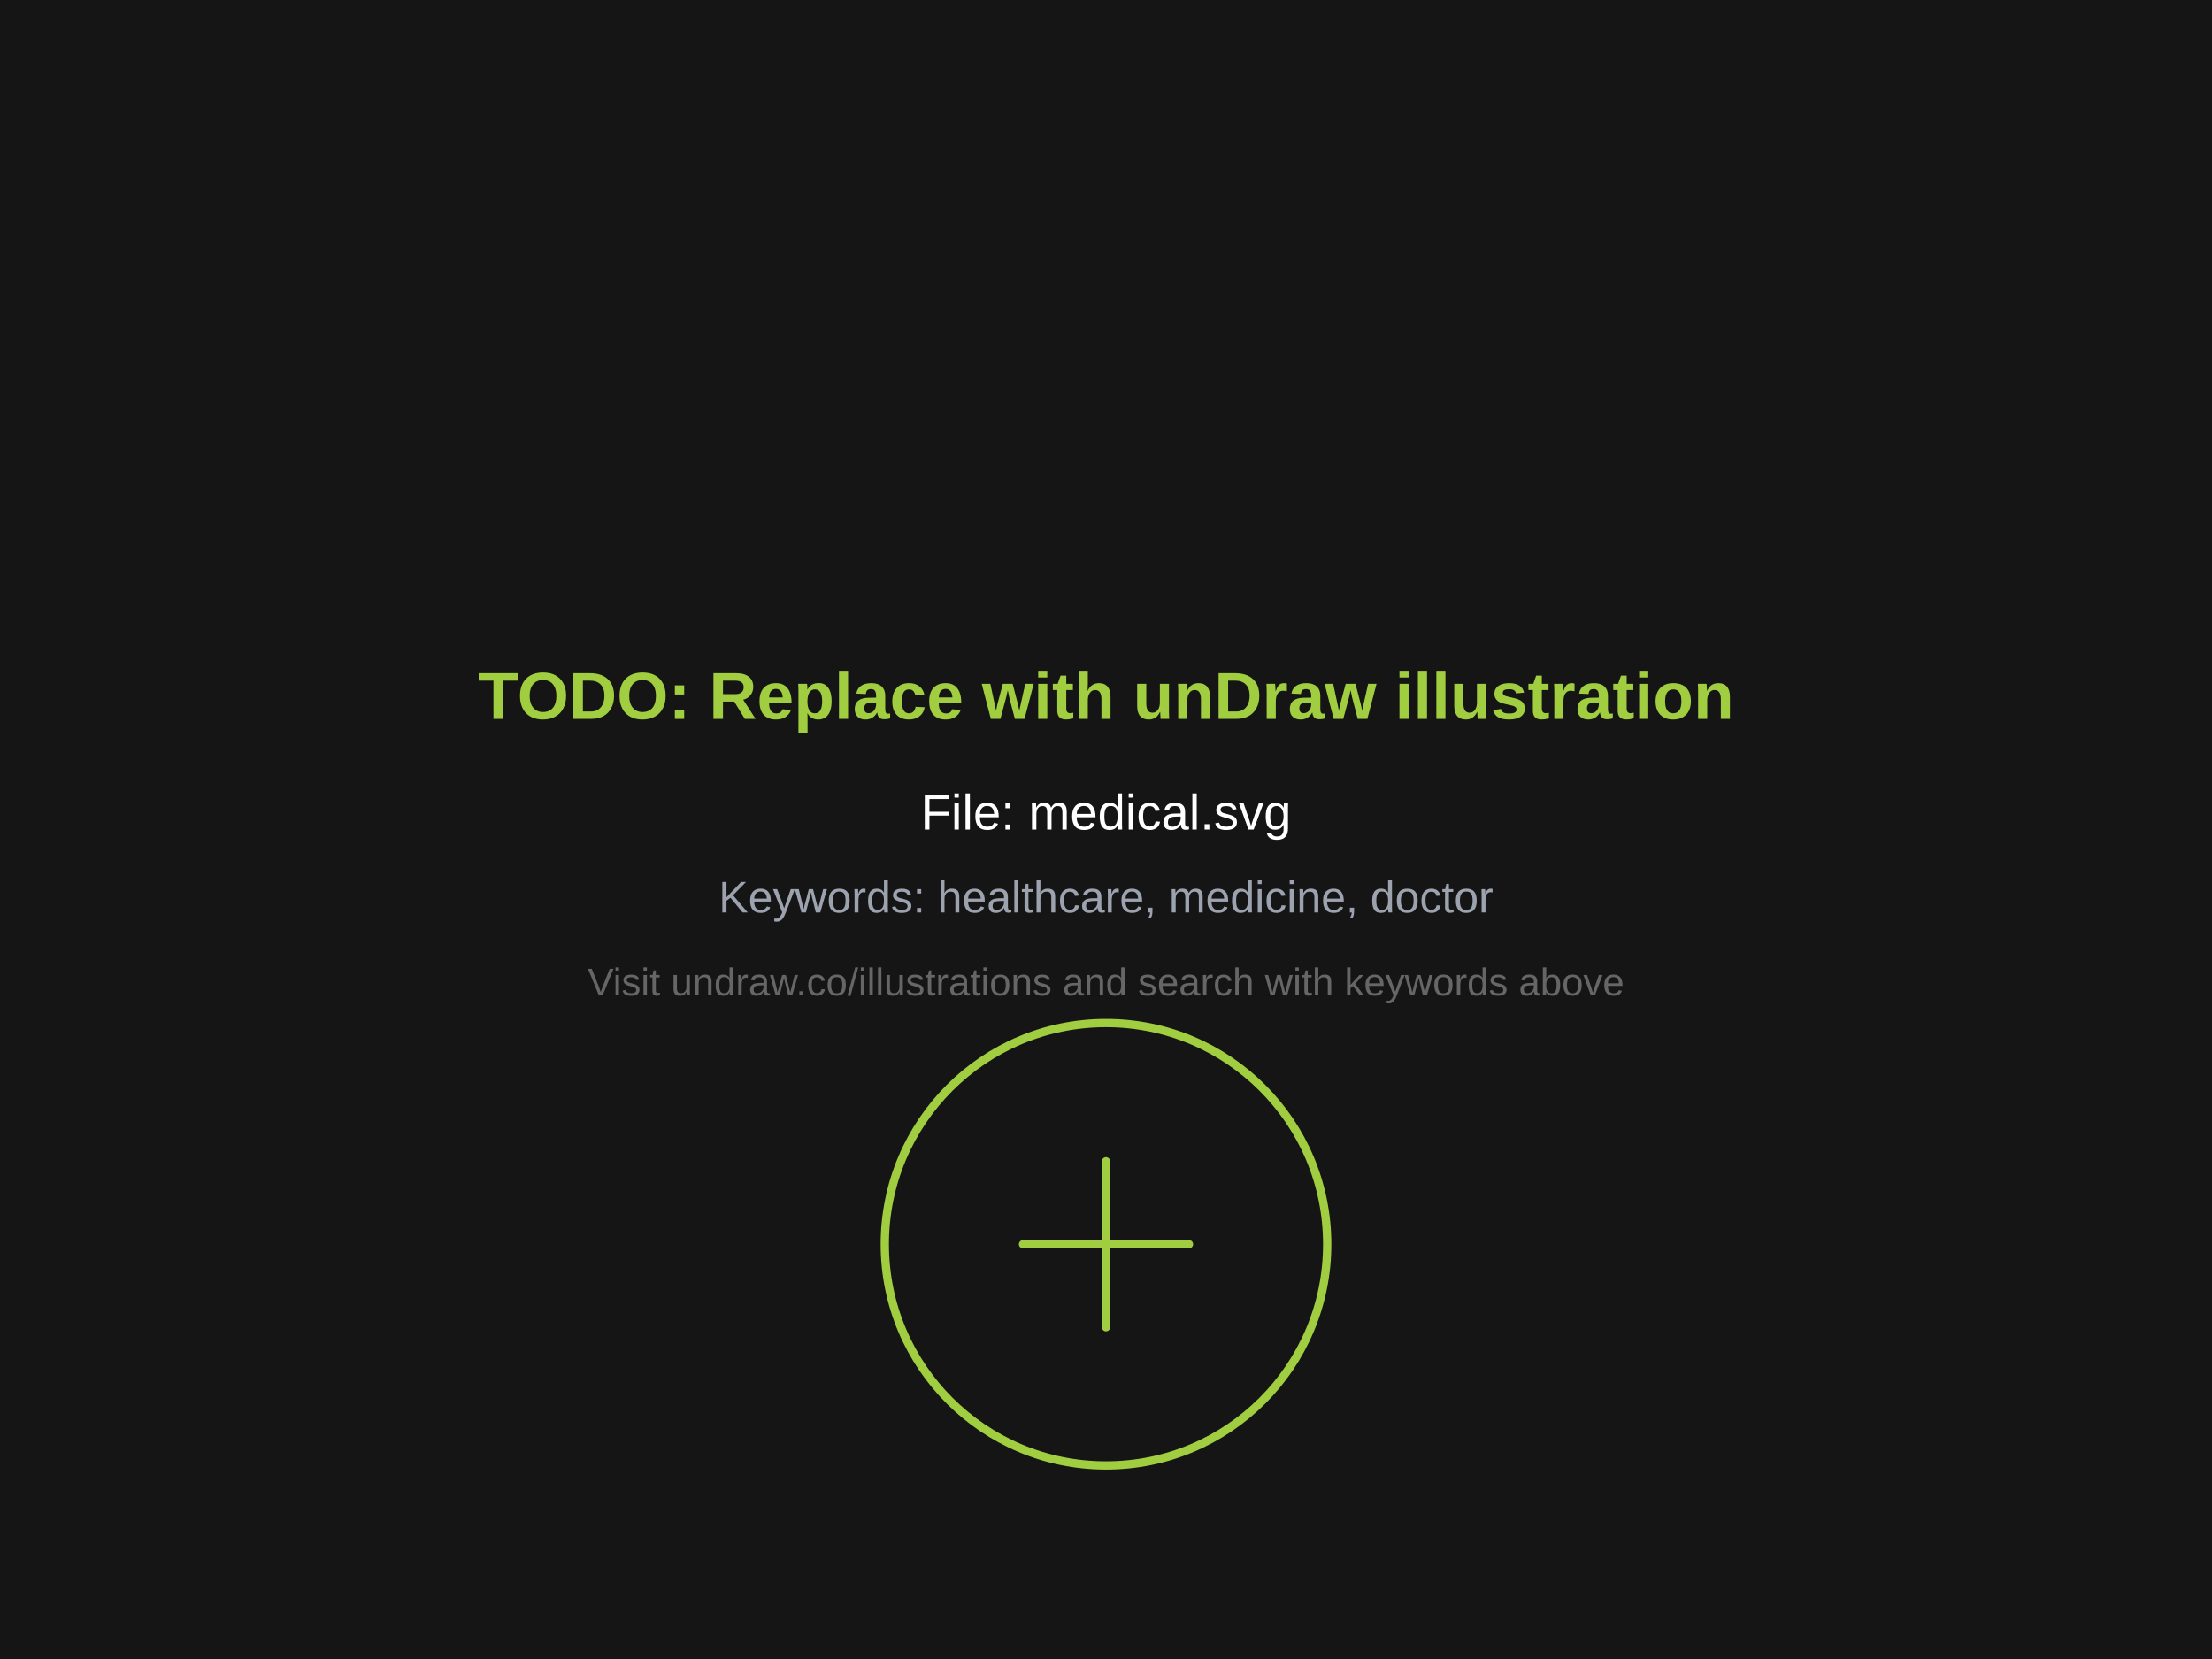
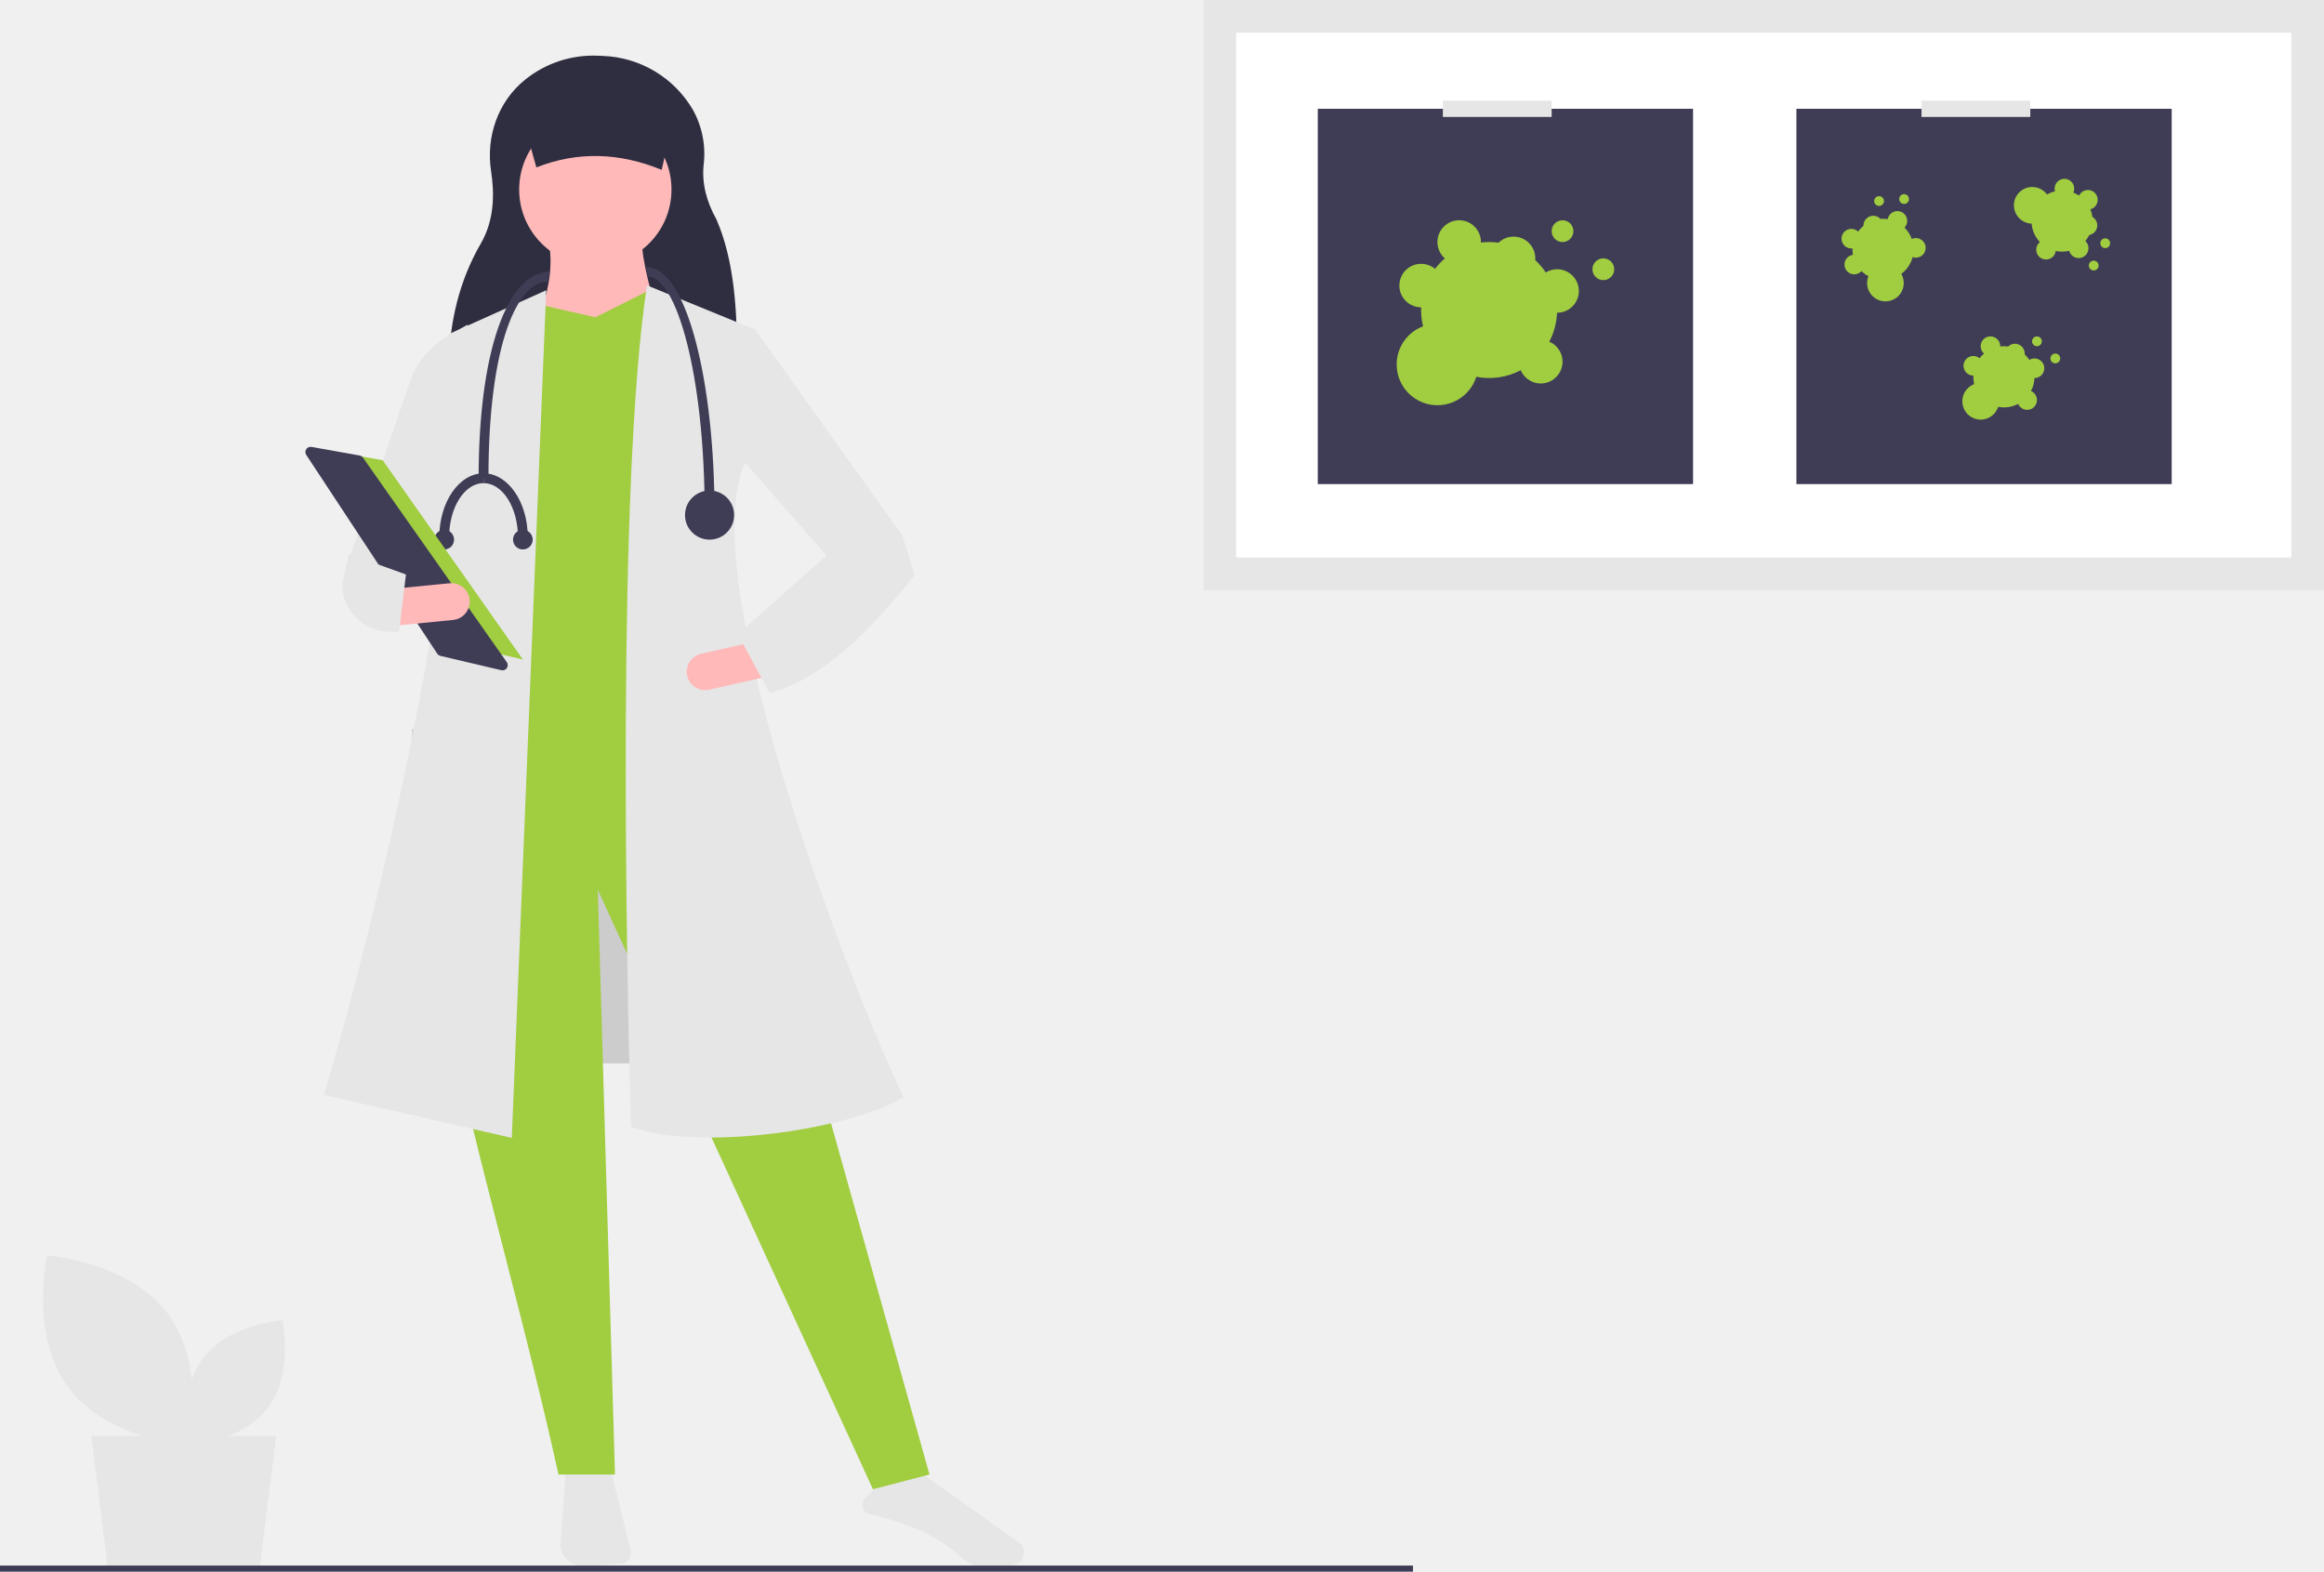
- <svg xmlns="http://www.w3.org/2000/svg" width="800" height="600" viewBox="0 0 800 600">
-   <rect width="800" height="600" fill="#151515" />
-   <text x="400" y="260" font-family="Arial, sans-serif" font-size="24" fill="#a1cd40" text-anchor="middle" font-weight="bold">
-     TODO: Replace with unDraw illustration
-   </text>
-   <text x="400" y="300" font-family="Arial, sans-serif" font-size="18" fill="#ffffff" text-anchor="middle">
-     File: medical.svg
-   </text>
-   <text x="400" y="330" font-family="Arial, sans-serif" font-size="16" fill="#9ca3af" text-anchor="middle">
-     Keywords: healthcare, medicine, doctor
-   </text>
-   <text x="400" y="360" font-family="Arial, sans-serif" font-size="14" fill="#666666" text-anchor="middle">
-     Visit undraw.co/illustrations and search with keywords above
-   </text>
-   <circle cx="400" cy="450" r="80" fill="none" stroke="#a1cd40" stroke-width="3" />
-   <path d="M 400 420 L 400 480 M 370 450 L 430 450" stroke="#a1cd40" stroke-width="3" stroke-linecap="round" />
+ <svg xmlns="http://www.w3.org/2000/svg" width="854.557" height="577.897" viewBox="0 0 854.557 577.897" role="img" artist="Katerina Limpitsouni" source="https://undraw.co/">
+   <rect x="151.557" y="268" width="110" height="123" fill="#ccc" />
+   <polygon points="95.557 576 39.557 576 33.557 528 101.557 528 95.557 576" fill="#e6e6e6" />
+   <path d="M380.729,702.284,378.839,728.119a8.224,8.224,0,0,0,8.7,8.809l13.27-.804a4.195,4.195,0,0,0,3.815-5.204L397.258,701.457Z" transform="translate(-172.7217 -161.0514)" fill="#e6e6e6" />
+   <path d="M491.724,717.561c15.618,3.653,26.774,8.846,34.103,15.874a15.035,15.035,0,0,0,9.624,4.125c4.597.242,8.355-.273,11.179-1.535h0a4.43,4.43,0,0,0,2.625-3.651,4.508,4.508,0,0,0-1.888-4.167l-37.04-26.355-15.733,6.294-3.67,3.67a3.634,3.634,0,0,0,.8,5.743Z" transform="translate(-172.7217 -161.0514)" fill="#e6e6e6" />
+   <path d="M443.662,295.746l-105.873-.98c.266-15.421,3.854-30.563,11.697-44.114,5.151-8.899,5.039-18.585,3.798-26.744-1.916-12.592,2.539-25.475,12.437-33.491a39.916,39.916,0,0,1,26.843-8.881l2.056.086a40.008,40.008,0,0,1,32.871,19.77,33.327,33.327,0,0,1,3.961,20.301c-.671,6.601.935,13.27,4.691,20.002C442.621,256.476,444.025,275.392,443.662,295.746Z" transform="translate(-172.7217 -161.0514)" fill="#2f2e41" />
+   <path d="M514.497,703.228l-20.779,5.421-101.184-220.436,6.324,215.015H378.079c-22.203-101.159-62.291-217.907-44.268-254.766l107.508-6.324Z" transform="translate(-172.7217 -161.0514)" fill="#a1cd40" />
+   <circle cx="218.909" cy="69.685" r="28.006" fill="#ffb9b9" />
+   <path d="M416.023,282.232l-46.075-2.71c4.515-10.364,6.319-20.344,4.517-29.813H408.796C408.718,256.979,412.336,269.556,416.023,282.232Z" transform="translate(-172.7217 -161.0514)" fill="#ffb9b9" />
+   <polygon points="272.211 289.217 171.028 296.445 181.417 117.115 199.034 112.146 218.909 116.663 238.784 106.725 251.432 111.243 272.211 289.217" fill="#a1cd40" />
+   <path d="M360.914,579.458l-69.112-15.81c20.551-68.148,57.573-224.051,45.623-279.61l36.137-16.262Z" transform="translate(-172.7217 -161.0514)" fill="#e6e6e6" />
+   <path d="M327.488,382.512l-26.199-16.262,22.343-65.439a30.871,30.871,0,0,1,13.494-16.028l7.527-4.358-4.517,65.95Z" transform="translate(-172.7217 -161.0514)" fill="#e6e6e6" />
+   <path d="M505.011,564.552c-21.813,12.62-76.339,19.655-100.28,10.841-1.762-61.573-5.217-235.739,5.872-309.423l39.751,16.262-3.614,48.785C427.736,372.75,482.919,518.105,505.011,564.552Z" transform="translate(-172.7217 -161.0514)" fill="#e6e6e6" />
+   <polygon points="329.127 213.33 304.734 205.199 272.211 168.158 277.632 121.18 331.837 197.068 329.127 213.33" fill="#e6e6e6" />
+   <path d="M425.403,409.545a6.785,6.785,0,0,0,8.105,5.112l20.706-4.689-2.993-13.217-20.706,4.688a6.777,6.777,0,0,0-5.112,8.105Z" transform="translate(-172.7217 -161.0514)" fill="#ffb9b9" />
+   <path d="M416.023,223.509c-15.556-6.396-30.919-6.859-46.075-.903l-6.324-22.586h57.819Z" transform="translate(-172.7217 -161.0514)" fill="#2f2e41" />
+   <path d="M444.029,394.256l11.745,21.682c19.754-5.51,36.874-22.879,53.302-43.364l-4.517-14.455-28.006,7.227Z" transform="translate(-172.7217 -161.0514)" fill="#e6e6e6" />
+   <path d="M435.447,349.537h-3.614c0-51.111-10.523-86.729-20.779-86.729l-.903-3.614c9.197,0,15.06,14.824,18.36,27.26C432.984,303.314,435.447,325.717,435.447,349.537Z" transform="translate(-172.7217 -161.0514)" fill="#3f3d56" />
+   <path d="M352.332,336.889H348.718c0-46.809,10.596-75.888,26.199-75.888l-.903,3.614C363.221,264.615,352.332,286.963,352.332,336.889Z" transform="translate(-172.7217 -161.0514)" fill="#3f3d56" />
+   <circle cx="260.918" cy="189.389" r="9.034" fill="#3f3d56" />
+   <path d="M337.877,358.571h-3.614c0-12.952,7.295-23.489,16.262-23.489v3.614C343.551,338.696,337.877,347.612,337.877,358.571Z" transform="translate(-172.7217 -161.0514)" fill="#3f3d56" />
+   <path d="M366.787,358.571h-3.614c0-10.959-5.674-19.875-12.648-19.875V335.082C359.492,335.082,366.787,345.619,366.787,358.571Z" transform="translate(-172.7217 -161.0514)" fill="#3f3d56" />
+   <circle cx="192.258" cy="198.423" r="3.614" fill="#3f3d56" />
+   <circle cx="163.348" cy="198.423" r="3.614" fill="#3f3d56" />
+   <polygon points="118.177 165.193 140.724 169.219 192.258 242.495 164.88 236.053 118.177 165.193" fill="#a1cd40" />
+   <path d="M286.9,325.347a1.918,1.918,0,0,0-1.573,2.971l48.171,73.088a1.911,1.911,0,0,0,1.16.81l22.413,5.273a1.914,1.914,0,0,0,2.004-2.965L306.186,329.323a1.903,1.903,0,0,0-1.229-.783l-17.695-3.16A2.076,2.076,0,0,0,286.9,325.347Z" transform="translate(-172.7217 -161.0514)" fill="#3f3d56" />
+   <path d="M316.949,377.604l1.339,13.485,21.126-2.097a6.776,6.776,0,0,0-1.338-13.485Z" transform="translate(-172.7217 -161.0514)" fill="#ffb9b9" />
+   <path d="M298.578,376.042a17.427,17.427,0,0,0,17.406,17.311h3.474l2.529-21.076-20.94-7.538Z" transform="translate(-172.7217 -161.0514)" fill="#e6e6e6" />
+   <rect x="442.557" width="412" height="217" fill="#e6e6e6" />
+   <path d="M627.278,366.051h388v-193h-388Z" transform="translate(-172.7217 -161.0514)" fill="#fff" />
+   <rect x="484.557" y="40" width="138" height="138" fill="#3f3d56" />
+   <circle cx="589.557" cy="99" r="4" fill="#a1cd40" />
+   <circle cx="574.557" cy="85" r="4" fill="#a1cd40" />
+   <path d="M745.278,260.051a7.95,7.95,0,0,0-4.168,1.181,25.124,25.124,0,0,0-3.865-4.536c.017-.213.033-.427.033-.645a7.994,7.994,0,0,0-13.547-5.757,24.507,24.507,0,0,0-6.463-.056c.001-.063.009-.124.009-.187a8,8,0,1,0-13.259,6.018,25.14,25.14,0,0,0-3.624,3.834,7.999,7.999,0,1,0-5.116,14.148l.025-.001c-.013.333-.025.665-.025,1.001a25.045,25.045,0,0,0,.724,5.973,14.994,14.994,0,1,0,19.569,18.578,24.971,24.971,0,0,0,16.342-2.424,8.001,8.001,0,1,0,10.492-10.492,24.857,24.857,0,0,0,2.848-10.636l.025.001a8,8,0,0,0,0-16Z" transform="translate(-172.7217 -161.0514)" fill="#a1cd40" />
+   <rect x="530.557" y="37" width="40" height="6" fill="#e6e6e6" />
+   <rect x="660.557" y="40" width="138" height="138" fill="#3f3d56" />
+   <circle cx="755.757" cy="131.8" r="1.8" fill="#a1cd40" />
+   <circle cx="749.007" cy="125.5" r="1.8" fill="#a1cd40" />
+   <path d="M920.828,292.851a3.577,3.577,0,0,0-1.876.531,11.306,11.306,0,0,0-1.739-2.041c.008-.096.015-.192.015-.29a3.597,3.597,0,0,0-6.096-2.591,11.028,11.028,0,0,0-2.908-.025c.001-.028.004-.056.004-.084a3.6,3.6,0,1,0-5.967,2.708,11.313,11.313,0,0,0-1.631,1.725,3.6,3.6,0,1,0-2.302,6.367l.011-.001c-.006.15-.011.299-.011.451a11.271,11.271,0,0,0,.326,2.688,6.747,6.747,0,1,0,8.806,8.36,11.237,11.237,0,0,0,7.354-1.091,3.6,3.6,0,1,0,4.721-4.721,11.186,11.186,0,0,0,1.282-4.786l.011.001a3.6,3.6,0,0,0,0-7.2Z" transform="translate(-172.7217 -161.0514)" fill="#a1cd40" />
+   <circle cx="769.878" cy="97.642" r="1.8" fill="#a1cd40" />
+   <circle cx="774.113" cy="89.437" r="1.8" fill="#a1cd40" />
+   <path d="M940.526,251.33a3.578,3.578,0,0,0-1.02-1.661,11.306,11.306,0,0,0,1.493-2.227c.095-.019.189-.038.283-.065a3.597,3.597,0,0,0,.841-6.57,11.028,11.028,0,0,0-.764-2.806c.027-.007.055-.011.082-.019a3.6,3.6,0,1,0-4.224-5.009,11.313,11.313,0,0,0-2.103-1.102,3.6,3.6,0,1,0-6.752-.49l.004.011c-.146.035-.291.07-.437.111a11.27,11.27,0,0,0-2.499,1.042,6.747,6.747,0,1,0-5.66,10.743,11.237,11.237,0,0,0,3.044,6.783,3.6,3.6,0,1,0,5.824,3.265,11.186,11.186,0,0,0,4.954-.064l.003.011a3.6,3.6,0,1,0,6.93-1.952Z" transform="translate(-172.7217 -161.0514)" fill="#a1cd40" />
+   <circle cx="700.162" cy="73.181" r="1.8" fill="#a1cd40" />
+   <circle cx="690.958" cy="73.919" r="1.8" fill="#a1cd40" />
+   <path d="M867.726,239.883a3.578,3.578,0,0,0-.872,1.743,11.306,11.306,0,0,0-2.68-.092c-.066-.07-.132-.14-.205-.207a3.597,3.597,0,0,0-6.023,2.755,11.028,11.028,0,0,0-1.98,2.131c-.02-.02-.038-.041-.059-.06a3.6,3.6,0,1,0-2.023,6.232,11.314,11.314,0,0,0,.174,2.368,3.6,3.6,0,1,0,3.15,5.993l.007-.009c.107.105.213.21.325.312a11.27,11.27,0,0,0,2.205,1.572,6.747,6.747,0,1,0,12.111-.867,11.237,11.237,0,0,0,4.153-6.167,3.6,3.6,0,1,0-.304-6.67,11.186,11.186,0,0,0-2.671-4.173l.008-.008a3.6,3.6,0,1,0-5.317-4.854Z" transform="translate(-172.7217 -161.0514)" fill="#a1cd40" />
+   <rect x="706.557" y="37" width="40" height="6" fill="#e6e6e6" />
+   <path d="M197.898,671.294c14.42,19.311,44.352,21.344,44.352,21.344s6.554-29.277-7.866-48.588-44.352-21.344-44.352-21.344S183.478,651.983,197.898,671.294Z" transform="translate(-172.7217 -161.0514)" fill="#e6e6e6" />
+   <path d="M271.355,678.554c-9.515,12.743-29.267,14.084-29.267,14.084s-4.324-19.319,5.191-32.062,29.267-14.084,29.267-14.084S280.87,665.811,271.355,678.554Z" transform="translate(-172.7217 -161.0514)" fill="#e6e6e6" />
+   <rect y="575.657" width="519.557" height="2.241" fill="#3f3d56" />
</svg>
